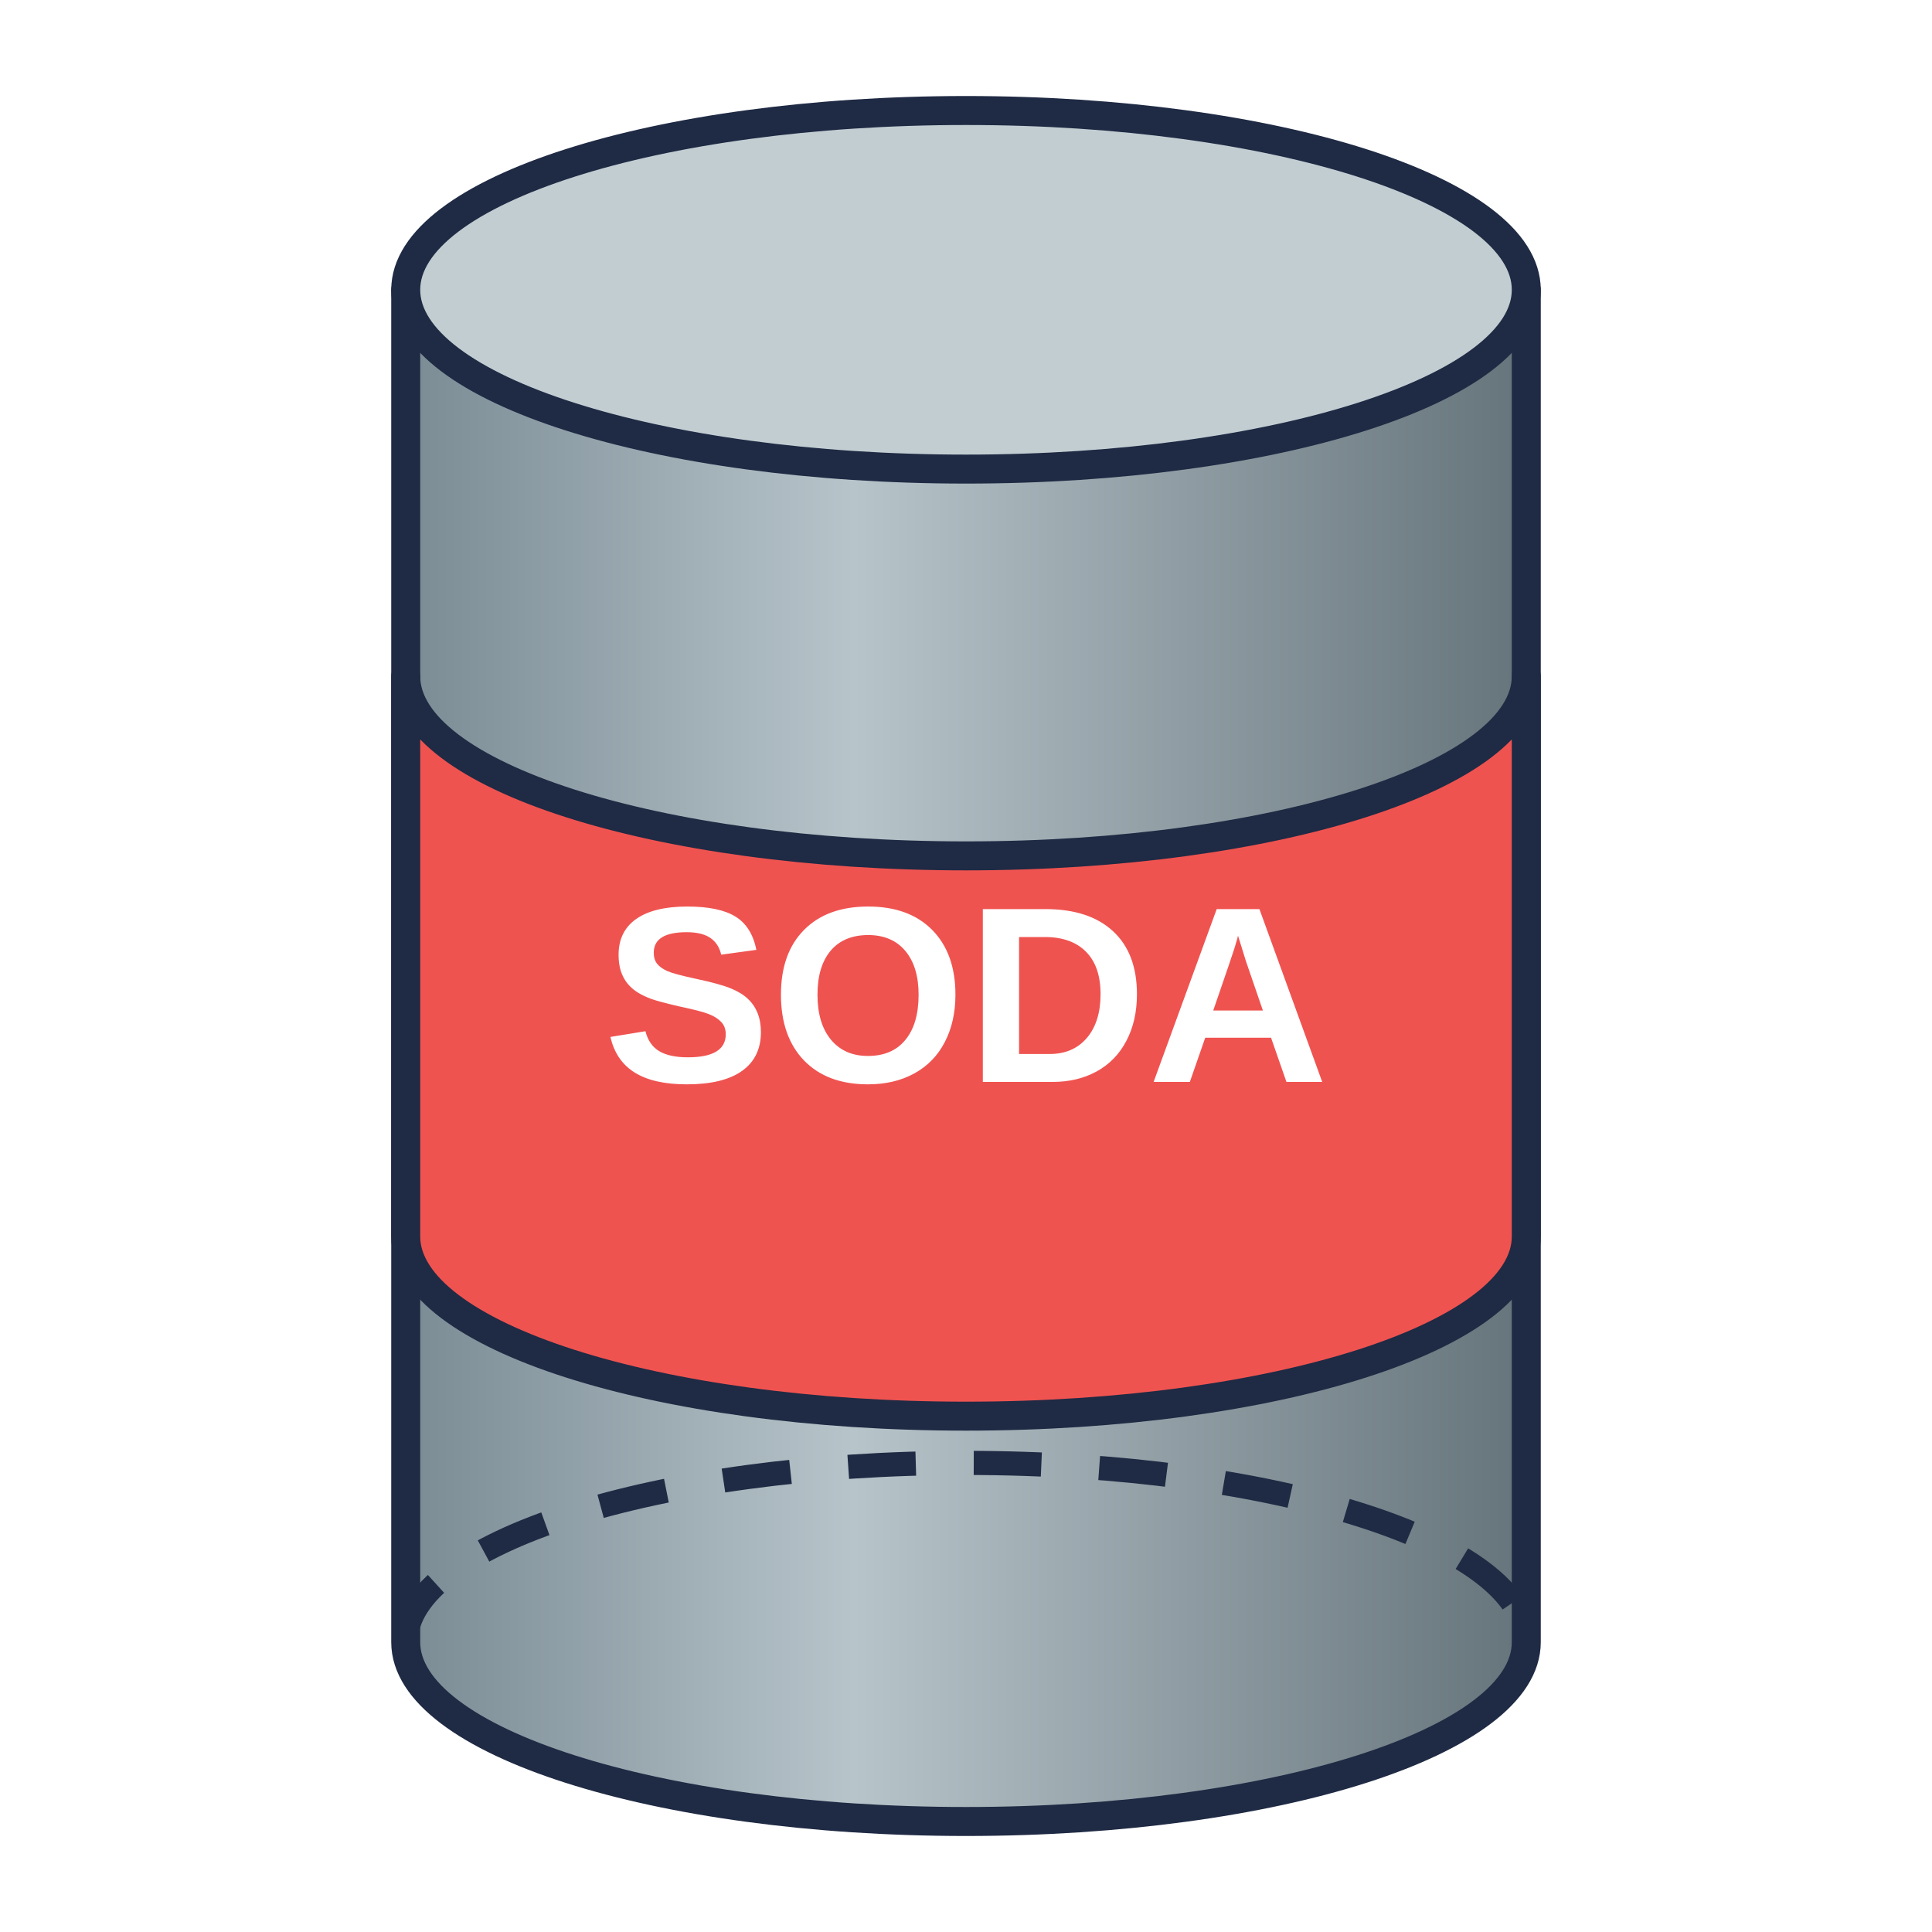
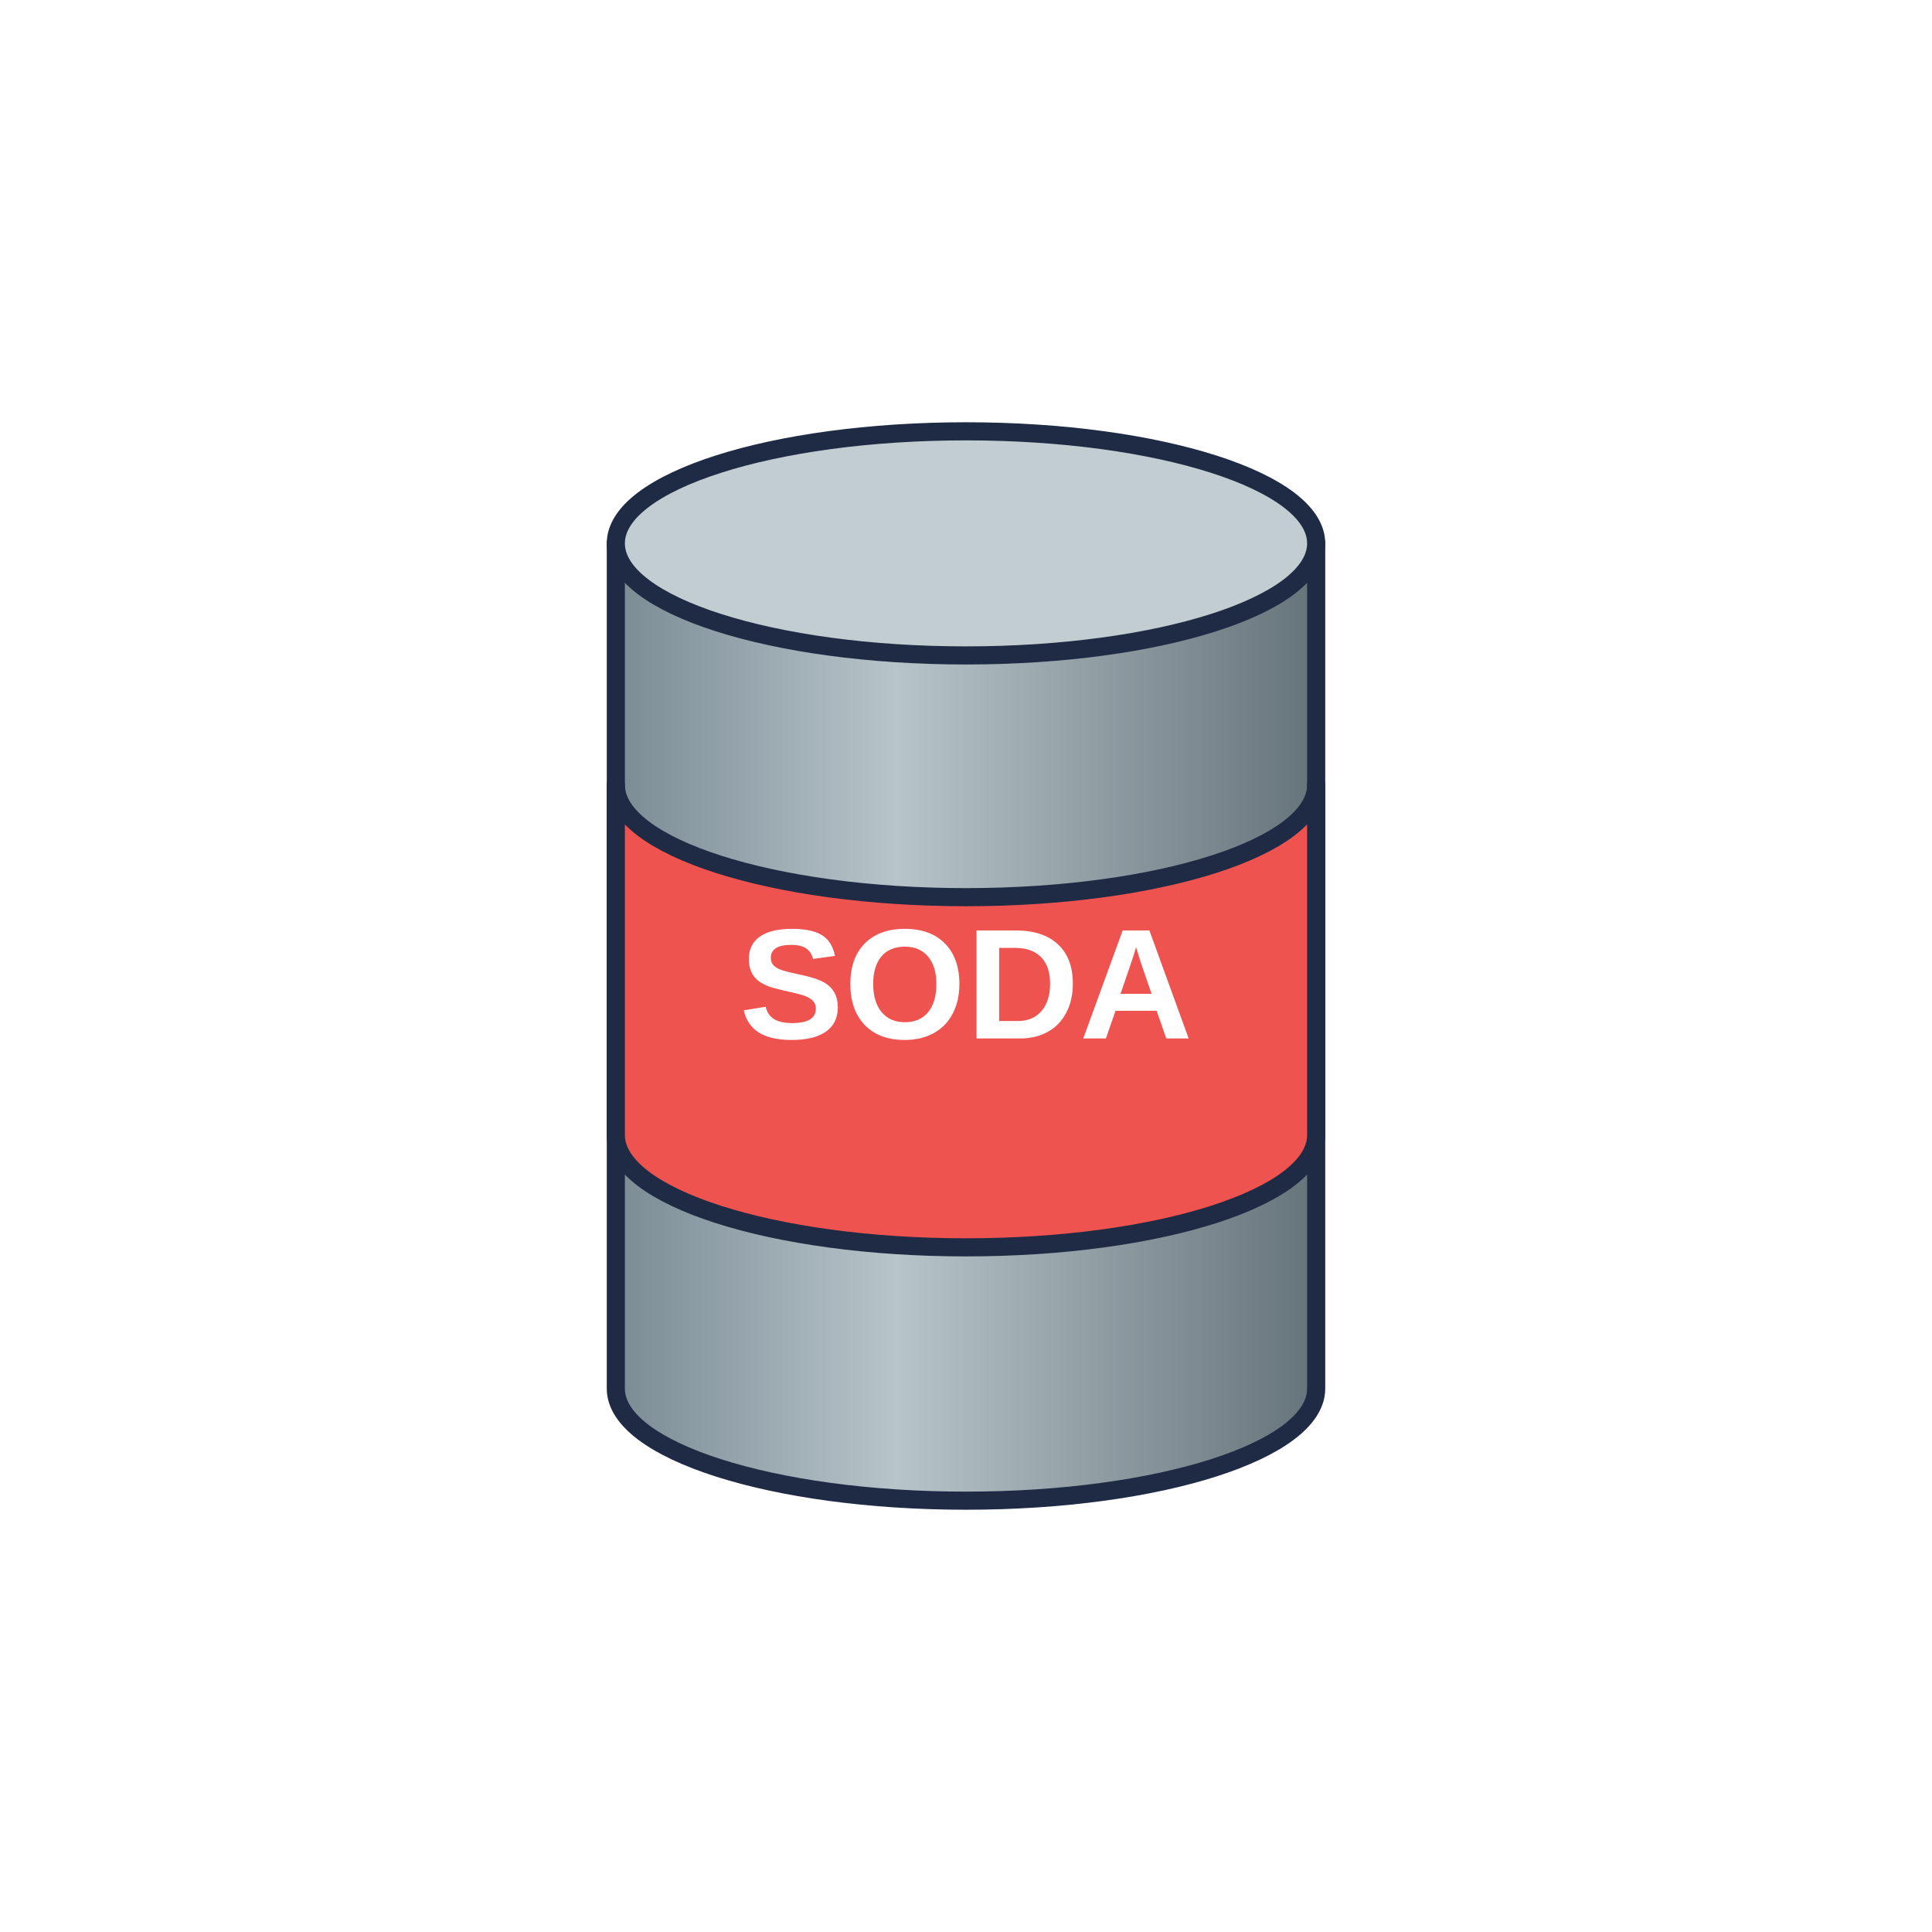
- <svg xmlns="http://www.w3.org/2000/svg" viewBox="60 0 200 200" width="200" height="200">
+ <svg xmlns="http://www.w3.org/2000/svg" viewBox="0 -60 320 320" width="200" height="200">
+   <rect x="0" y="-60" width="320" height="320" fill="#ffffff" />
  <defs>
    <linearGradient id="cg" x1="0" x2="1" y1="0" y2="0">
      <stop offset="0" stop-color="#7a8b94" />
      <stop offset=".4" stop-color="#b7c4ca" />
      <stop offset="1" stop-color="#65737a" />
    </linearGradient>
  </defs>
  <rect width="320" height="200" fill="#ffffff" />
  <path d="M102,30.0 L102,170.0 A58,18.56 0 0 0 218,170.0 L218,30.0 Z" fill="url(#cg)" stroke="#1f2a44" stroke-width="3" stroke-linejoin="round" />
  <ellipse cx="160" cy="30.0" rx="58" ry="18.56" fill="#c2cdd2" stroke="#1f2a44" stroke-width="3" stroke-linejoin="round" />
-   <path d="M102,170.0 A58,18.56 0 0 1 218,170.0" stroke="#1f2a44" stroke-width="2.5" stroke-dasharray="7 6" fill="none" />
  <path d="M102,70 L102,128 A58,18.6 0 0 0 218,128 L218,70 A58,18.6 0 0 1 102,70Z" fill="#ef5350" stroke="#1f2a44" stroke-width="3" stroke-linejoin="round" />
  <text x="160" y="112" font-family="Arial,Helvetica,sans-serif" font-size="26" font-weight="700" fill="#fff" text-anchor="middle">SODA</text>
</svg>
